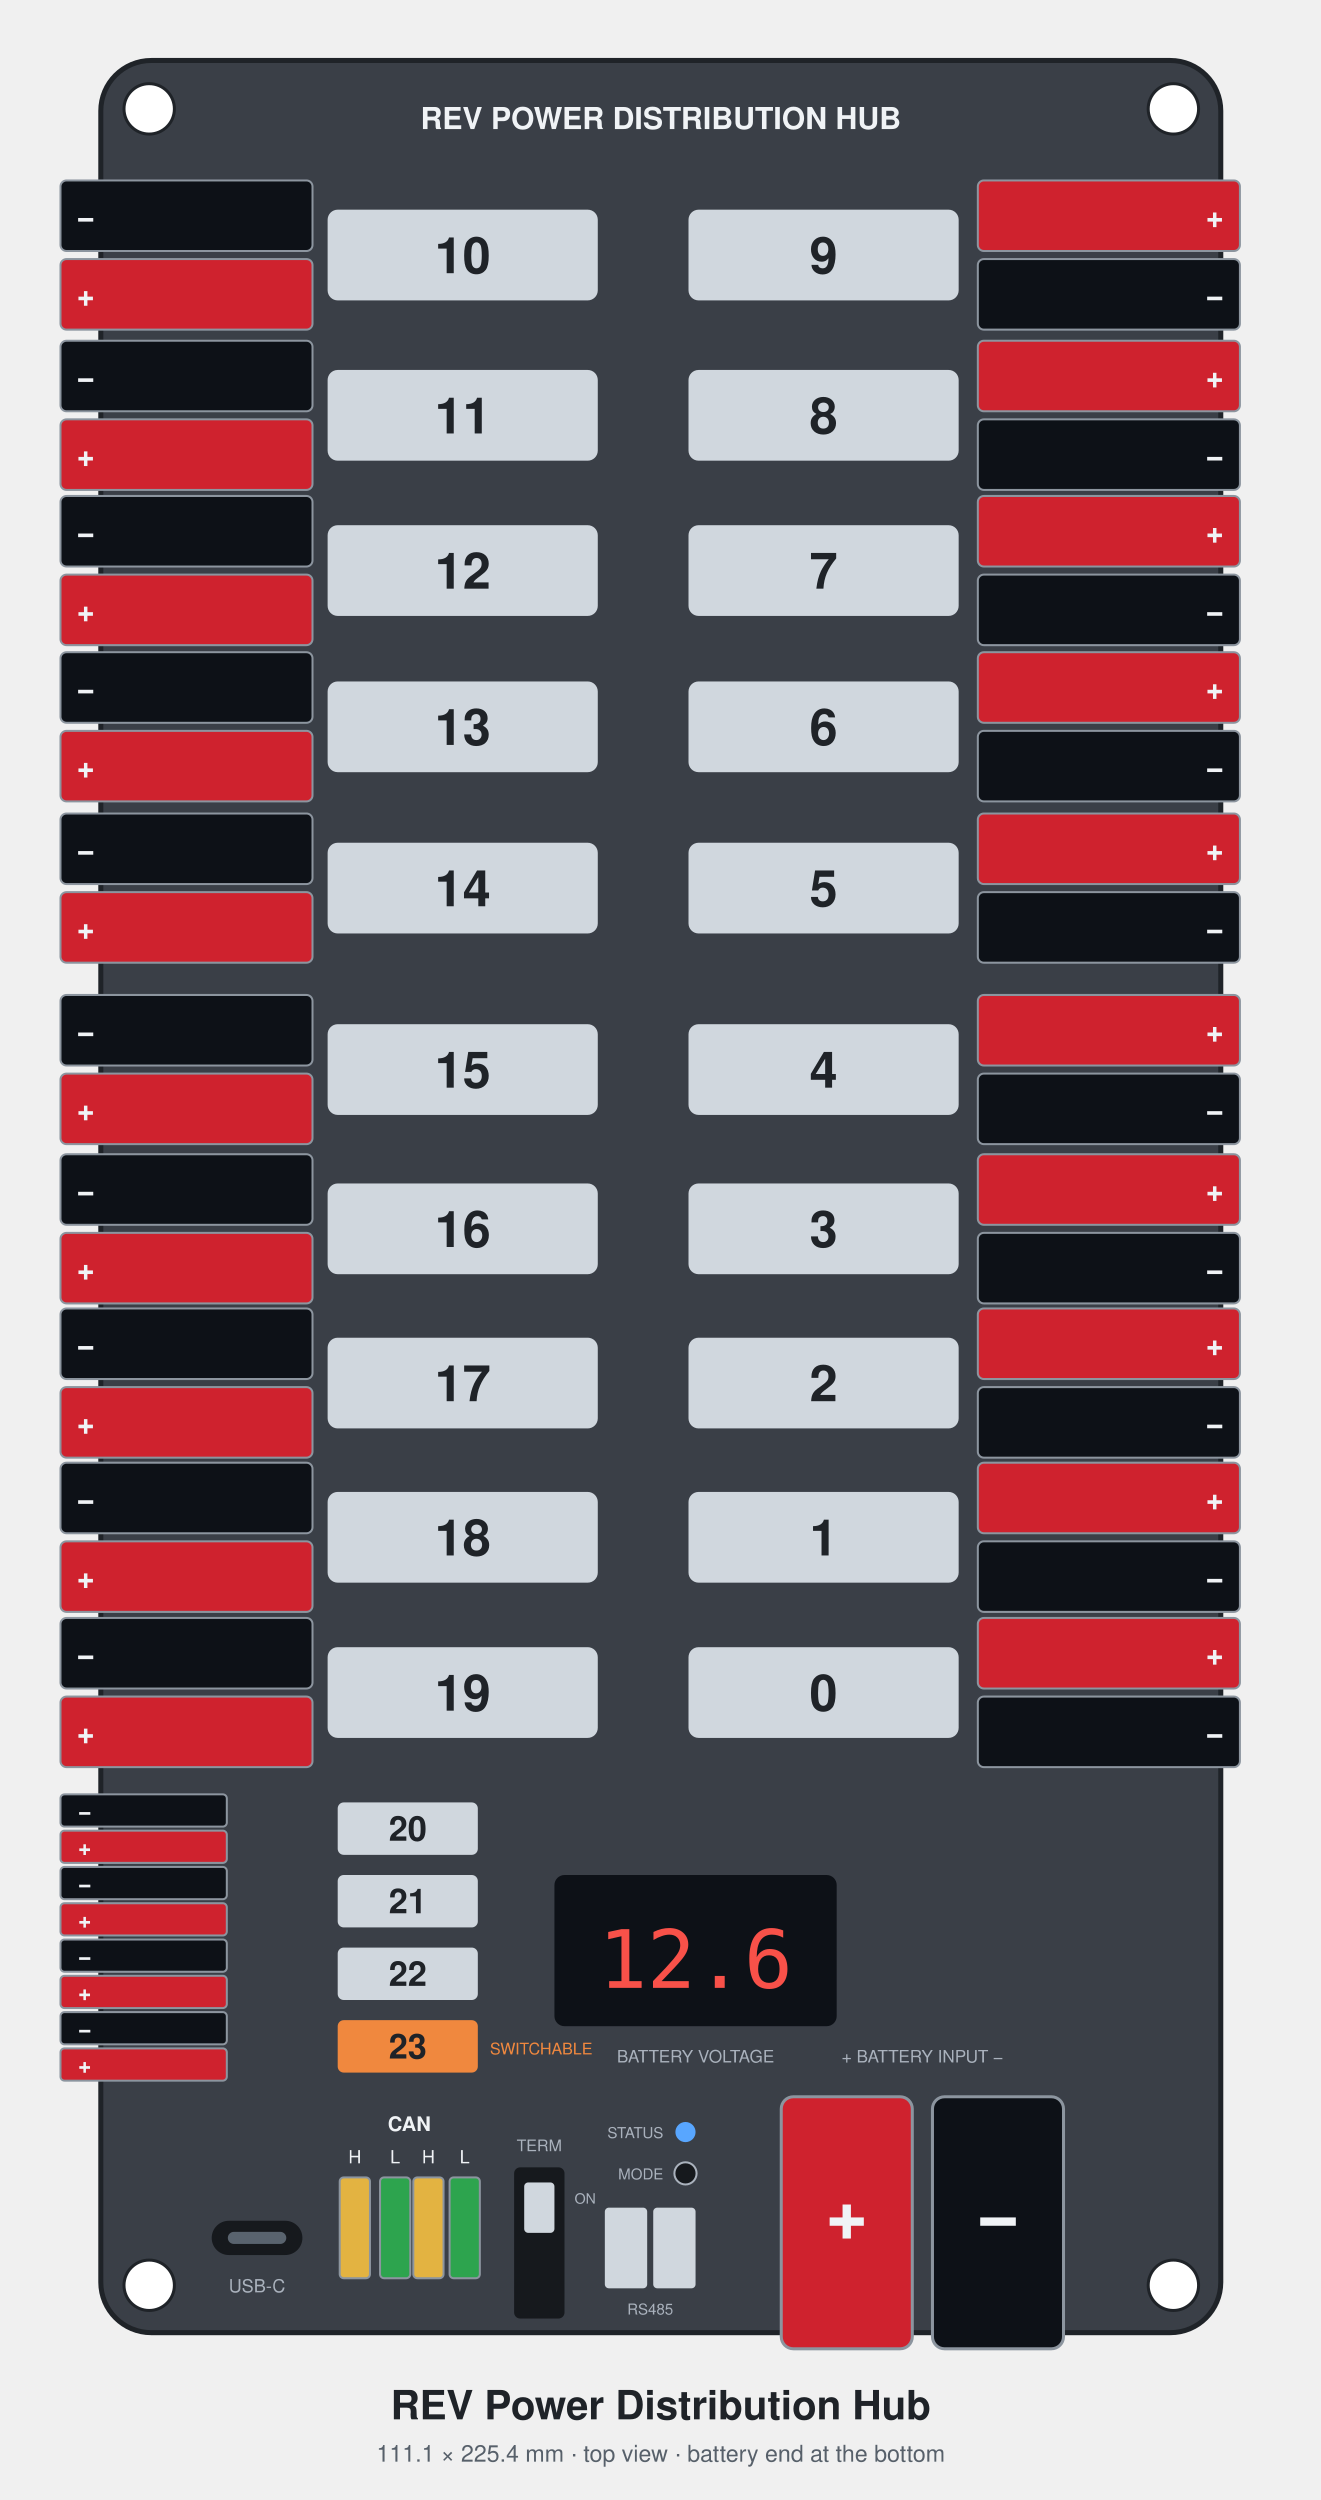
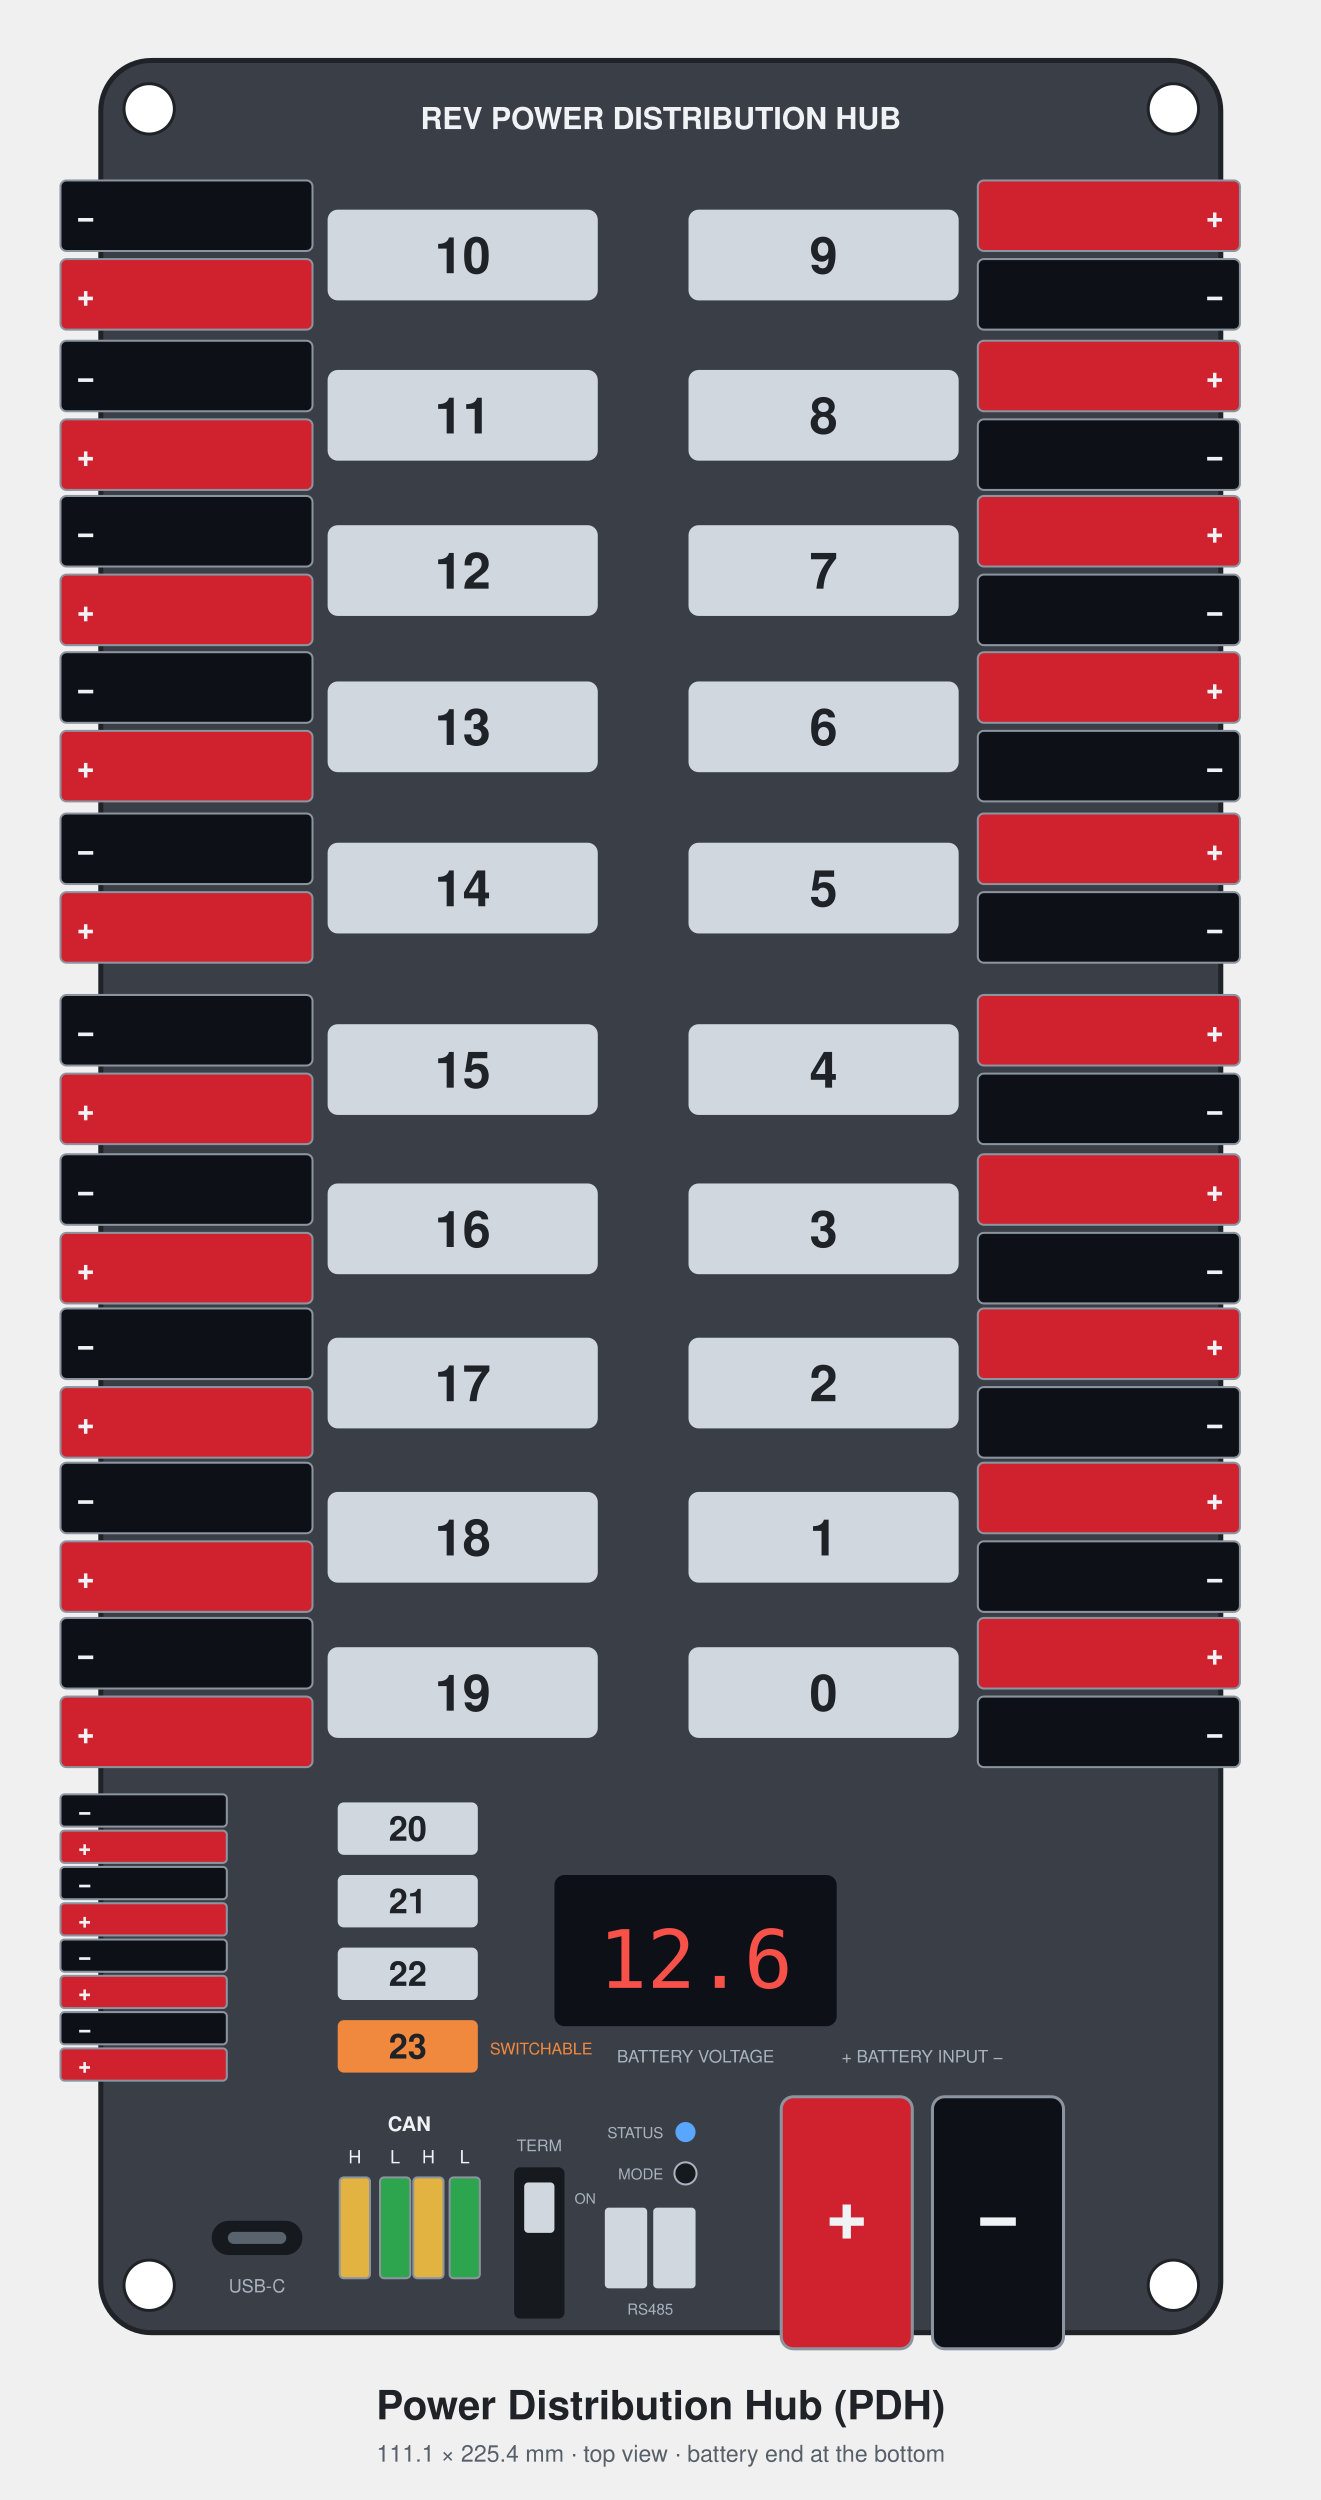
<svg xmlns="http://www.w3.org/2000/svg" viewBox="-10 -6 131 248" width="131mm" height="248mm" font-family="Helvetica, Arial, sans-serif">
  <rect x="0" y="0" width="111.1" height="225.4" rx="5" fill="#3a3f47" stroke="#1f2328" stroke-width="0.5" />
  <circle cx="4.8" cy="4.8" r="2.5" fill="#ffffff" stroke="#1f2328" stroke-width="0.3" />
  <circle cx="106.4" cy="4.8" r="2.5" fill="#ffffff" stroke="#1f2328" stroke-width="0.3" />
  <circle cx="4.8" cy="220.7" r="2.5" fill="#ffffff" stroke="#1f2328" stroke-width="0.3" />
  <circle cx="106.4" cy="220.7" r="2.5" fill="#ffffff" stroke="#1f2328" stroke-width="0.3" />
  <text x="55.55" y="6.8" font-size="3" fill="#f0f3f6" text-anchor="middle" font-weight="bold">REV POWER DISTRIBUTION HUB</text>
  <rect x="87" y="11.9" width="26" height="7" rx="0.6" fill="#cf222e" stroke="#8c959f" stroke-width="0.2" />
  <text x="110.5" y="16.5" font-size="3" fill="#f0f3f6" text-anchor="middle" font-weight="bold">+</text>
  <rect x="87" y="19.7" width="26" height="7" rx="0.6" fill="#0d1117" stroke="#8c959f" stroke-width="0.2" />
  <text x="110.5" y="24.3" font-size="3" fill="#f0f3f6" text-anchor="middle" font-weight="bold">−</text>
  <rect x="-4" y="11.9" width="25" height="7" rx="0.6" fill="#0d1117" stroke="#8c959f" stroke-width="0.2" />
  <text x="-1.5" y="16.5" font-size="3" fill="#f0f3f6" text-anchor="middle" font-weight="bold">−</text>
  <rect x="-4" y="19.7" width="25" height="7" rx="0.6" fill="#cf222e" stroke="#8c959f" stroke-width="0.2" />
  <text x="-1.5" y="24.3" font-size="3" fill="#f0f3f6" text-anchor="middle" font-weight="bold">+</text>
  <rect x="58.3" y="14.8" width="26.8" height="9" rx="1" fill="#d0d7de" />
  <text x="71.7" y="21.1" font-size="5" fill="#1f2328" text-anchor="middle" font-weight="bold">9</text>
  <rect x="22.5" y="14.8" width="26.8" height="9" rx="1" fill="#d0d7de" />
  <text x="35.9" y="21.1" font-size="5" fill="#1f2328" text-anchor="middle" font-weight="bold">10</text>
  <rect x="87" y="27.8" width="26" height="7" rx="0.6" fill="#cf222e" stroke="#8c959f" stroke-width="0.2" />
  <text x="110.5" y="32.4" font-size="3" fill="#f0f3f6" text-anchor="middle" font-weight="bold">+</text>
  <rect x="87" y="35.6" width="26" height="7" rx="0.6" fill="#0d1117" stroke="#8c959f" stroke-width="0.2" />
  <text x="110.5" y="40.2" font-size="3" fill="#f0f3f6" text-anchor="middle" font-weight="bold">−</text>
  <rect x="-4" y="27.8" width="25" height="7" rx="0.6" fill="#0d1117" stroke="#8c959f" stroke-width="0.2" />
  <text x="-1.5" y="32.4" font-size="3" fill="#f0f3f6" text-anchor="middle" font-weight="bold">−</text>
  <rect x="-4" y="35.6" width="25" height="7" rx="0.6" fill="#cf222e" stroke="#8c959f" stroke-width="0.2" />
  <text x="-1.5" y="40.2" font-size="3" fill="#f0f3f6" text-anchor="middle" font-weight="bold">+</text>
  <rect x="58.3" y="30.7" width="26.8" height="9" rx="1" fill="#d0d7de" />
  <text x="71.7" y="37" font-size="5" fill="#1f2328" text-anchor="middle" font-weight="bold">8</text>
  <rect x="22.5" y="30.7" width="26.8" height="9" rx="1" fill="#d0d7de" />
  <text x="35.9" y="37" font-size="5" fill="#1f2328" text-anchor="middle" font-weight="bold">11</text>
  <rect x="87" y="43.2" width="26" height="7" rx="0.6" fill="#cf222e" stroke="#8c959f" stroke-width="0.2" />
  <text x="110.5" y="47.8" font-size="3" fill="#f0f3f6" text-anchor="middle" font-weight="bold">+</text>
  <rect x="87" y="51" width="26" height="7" rx="0.6" fill="#0d1117" stroke="#8c959f" stroke-width="0.2" />
  <text x="110.5" y="55.6" font-size="3" fill="#f0f3f6" text-anchor="middle" font-weight="bold">−</text>
  <rect x="-4" y="43.2" width="25" height="7" rx="0.6" fill="#0d1117" stroke="#8c959f" stroke-width="0.2" />
  <text x="-1.5" y="47.8" font-size="3" fill="#f0f3f6" text-anchor="middle" font-weight="bold">−</text>
  <rect x="-4" y="51" width="25" height="7" rx="0.6" fill="#cf222e" stroke="#8c959f" stroke-width="0.2" />
  <text x="-1.5" y="55.6" font-size="3" fill="#f0f3f6" text-anchor="middle" font-weight="bold">+</text>
  <rect x="58.3" y="46.1" width="26.8" height="9" rx="1" fill="#d0d7de" />
  <text x="71.7" y="52.4" font-size="5" fill="#1f2328" text-anchor="middle" font-weight="bold">7</text>
  <rect x="22.5" y="46.1" width="26.8" height="9" rx="1" fill="#d0d7de" />
  <text x="35.9" y="52.4" font-size="5" fill="#1f2328" text-anchor="middle" font-weight="bold">12</text>
  <rect x="87" y="58.7" width="26" height="7" rx="0.6" fill="#cf222e" stroke="#8c959f" stroke-width="0.2" />
  <text x="110.5" y="63.3" font-size="3" fill="#f0f3f6" text-anchor="middle" font-weight="bold">+</text>
  <rect x="87" y="66.5" width="26" height="7" rx="0.6" fill="#0d1117" stroke="#8c959f" stroke-width="0.2" />
  <text x="110.5" y="71.1" font-size="3" fill="#f0f3f6" text-anchor="middle" font-weight="bold">−</text>
  <rect x="-4" y="58.7" width="25" height="7" rx="0.6" fill="#0d1117" stroke="#8c959f" stroke-width="0.2" />
  <text x="-1.5" y="63.3" font-size="3" fill="#f0f3f6" text-anchor="middle" font-weight="bold">−</text>
  <rect x="-4" y="66.5" width="25" height="7" rx="0.6" fill="#cf222e" stroke="#8c959f" stroke-width="0.2" />
  <text x="-1.5" y="71.1" font-size="3" fill="#f0f3f6" text-anchor="middle" font-weight="bold">+</text>
  <rect x="58.3" y="61.6" width="26.8" height="9" rx="1" fill="#d0d7de" />
  <text x="71.7" y="67.9" font-size="5" fill="#1f2328" text-anchor="middle" font-weight="bold">6</text>
  <rect x="22.5" y="61.6" width="26.8" height="9" rx="1" fill="#d0d7de" />
  <text x="35.9" y="67.9" font-size="5" fill="#1f2328" text-anchor="middle" font-weight="bold">13</text>
  <rect x="87" y="74.7" width="26" height="7" rx="0.6" fill="#cf222e" stroke="#8c959f" stroke-width="0.2" />
  <text x="110.5" y="79.3" font-size="3" fill="#f0f3f6" text-anchor="middle" font-weight="bold">+</text>
  <rect x="87" y="82.5" width="26" height="7" rx="0.6" fill="#0d1117" stroke="#8c959f" stroke-width="0.2" />
  <text x="110.5" y="87.1" font-size="3" fill="#f0f3f6" text-anchor="middle" font-weight="bold">−</text>
  <rect x="-4" y="74.7" width="25" height="7" rx="0.6" fill="#0d1117" stroke="#8c959f" stroke-width="0.2" />
  <text x="-1.5" y="79.3" font-size="3" fill="#f0f3f6" text-anchor="middle" font-weight="bold">−</text>
  <rect x="-4" y="82.5" width="25" height="7" rx="0.6" fill="#cf222e" stroke="#8c959f" stroke-width="0.2" />
  <text x="-1.5" y="87.1" font-size="3" fill="#f0f3f6" text-anchor="middle" font-weight="bold">+</text>
  <rect x="58.3" y="77.6" width="26.8" height="9" rx="1" fill="#d0d7de" />
  <text x="71.7" y="83.9" font-size="5" fill="#1f2328" text-anchor="middle" font-weight="bold">5</text>
  <rect x="22.5" y="77.6" width="26.8" height="9" rx="1" fill="#d0d7de" />
  <text x="35.9" y="83.9" font-size="5" fill="#1f2328" text-anchor="middle" font-weight="bold">14</text>
  <rect x="87" y="92.7" width="26" height="7" rx="0.6" fill="#cf222e" stroke="#8c959f" stroke-width="0.2" />
  <text x="110.5" y="97.3" font-size="3" fill="#f0f3f6" text-anchor="middle" font-weight="bold">+</text>
  <rect x="87" y="100.5" width="26" height="7" rx="0.6" fill="#0d1117" stroke="#8c959f" stroke-width="0.2" />
  <text x="110.5" y="105.1" font-size="3" fill="#f0f3f6" text-anchor="middle" font-weight="bold">−</text>
  <rect x="-4" y="92.7" width="25" height="7" rx="0.6" fill="#0d1117" stroke="#8c959f" stroke-width="0.2" />
  <text x="-1.5" y="97.3" font-size="3" fill="#f0f3f6" text-anchor="middle" font-weight="bold">−</text>
  <rect x="-4" y="100.5" width="25" height="7" rx="0.6" fill="#cf222e" stroke="#8c959f" stroke-width="0.2" />
  <text x="-1.5" y="105.1" font-size="3" fill="#f0f3f6" text-anchor="middle" font-weight="bold">+</text>
  <rect x="58.3" y="95.6" width="26.8" height="9" rx="1" fill="#d0d7de" />
  <text x="71.7" y="101.9" font-size="5" fill="#1f2328" text-anchor="middle" font-weight="bold">4</text>
  <rect x="22.5" y="95.6" width="26.8" height="9" rx="1" fill="#d0d7de" />
  <text x="35.9" y="101.9" font-size="5" fill="#1f2328" text-anchor="middle" font-weight="bold">15</text>
  <rect x="87" y="108.5" width="26" height="7" rx="0.6" fill="#cf222e" stroke="#8c959f" stroke-width="0.2" />
  <text x="110.5" y="113.1" font-size="3" fill="#f0f3f6" text-anchor="middle" font-weight="bold">+</text>
  <rect x="87" y="116.3" width="26" height="7" rx="0.6" fill="#0d1117" stroke="#8c959f" stroke-width="0.2" />
  <text x="110.5" y="120.9" font-size="3" fill="#f0f3f6" text-anchor="middle" font-weight="bold">−</text>
  <rect x="-4" y="108.5" width="25" height="7" rx="0.6" fill="#0d1117" stroke="#8c959f" stroke-width="0.2" />
  <text x="-1.5" y="113.1" font-size="3" fill="#f0f3f6" text-anchor="middle" font-weight="bold">−</text>
  <rect x="-4" y="116.3" width="25" height="7" rx="0.6" fill="#cf222e" stroke="#8c959f" stroke-width="0.2" />
  <text x="-1.5" y="120.9" font-size="3" fill="#f0f3f6" text-anchor="middle" font-weight="bold">+</text>
  <rect x="58.3" y="111.4" width="26.8" height="9" rx="1" fill="#d0d7de" />
  <text x="71.7" y="117.7" font-size="5" fill="#1f2328" text-anchor="middle" font-weight="bold">3</text>
  <rect x="22.5" y="111.4" width="26.8" height="9" rx="1" fill="#d0d7de" />
  <text x="35.9" y="117.7" font-size="5" fill="#1f2328" text-anchor="middle" font-weight="bold">16</text>
  <rect x="87" y="123.8" width="26" height="7" rx="0.6" fill="#cf222e" stroke="#8c959f" stroke-width="0.2" />
  <text x="110.5" y="128.4" font-size="3" fill="#f0f3f6" text-anchor="middle" font-weight="bold">+</text>
  <rect x="87" y="131.6" width="26" height="7" rx="0.6" fill="#0d1117" stroke="#8c959f" stroke-width="0.2" />
  <text x="110.5" y="136.2" font-size="3" fill="#f0f3f6" text-anchor="middle" font-weight="bold">−</text>
  <rect x="-4" y="123.8" width="25" height="7" rx="0.6" fill="#0d1117" stroke="#8c959f" stroke-width="0.2" />
  <text x="-1.5" y="128.4" font-size="3" fill="#f0f3f6" text-anchor="middle" font-weight="bold">−</text>
  <rect x="-4" y="131.6" width="25" height="7" rx="0.6" fill="#cf222e" stroke="#8c959f" stroke-width="0.2" />
  <text x="-1.5" y="136.2" font-size="3" fill="#f0f3f6" text-anchor="middle" font-weight="bold">+</text>
  <rect x="58.3" y="126.7" width="26.8" height="9" rx="1" fill="#d0d7de" />
  <text x="71.7" y="133" font-size="5" fill="#1f2328" text-anchor="middle" font-weight="bold">2</text>
  <rect x="22.5" y="126.7" width="26.8" height="9" rx="1" fill="#d0d7de" />
  <text x="35.9" y="133" font-size="5" fill="#1f2328" text-anchor="middle" font-weight="bold">17</text>
  <rect x="87" y="139.1" width="26" height="7" rx="0.6" fill="#cf222e" stroke="#8c959f" stroke-width="0.2" />
  <text x="110.5" y="143.7" font-size="3" fill="#f0f3f6" text-anchor="middle" font-weight="bold">+</text>
  <rect x="87" y="146.9" width="26" height="7" rx="0.6" fill="#0d1117" stroke="#8c959f" stroke-width="0.2" />
  <text x="110.5" y="151.5" font-size="3" fill="#f0f3f6" text-anchor="middle" font-weight="bold">−</text>
  <rect x="-4" y="139.1" width="25" height="7" rx="0.6" fill="#0d1117" stroke="#8c959f" stroke-width="0.2" />
  <text x="-1.5" y="143.7" font-size="3" fill="#f0f3f6" text-anchor="middle" font-weight="bold">−</text>
  <rect x="-4" y="146.9" width="25" height="7" rx="0.6" fill="#cf222e" stroke="#8c959f" stroke-width="0.2" />
  <text x="-1.5" y="151.5" font-size="3" fill="#f0f3f6" text-anchor="middle" font-weight="bold">+</text>
  <rect x="58.3" y="142" width="26.8" height="9" rx="1" fill="#d0d7de" />
  <text x="71.7" y="148.3" font-size="5" fill="#1f2328" text-anchor="middle" font-weight="bold">1</text>
  <rect x="22.5" y="142" width="26.8" height="9" rx="1" fill="#d0d7de" />
  <text x="35.9" y="148.3" font-size="5" fill="#1f2328" text-anchor="middle" font-weight="bold">18</text>
  <rect x="87" y="154.5" width="26" height="7" rx="0.6" fill="#cf222e" stroke="#8c959f" stroke-width="0.2" />
  <text x="110.5" y="159.1" font-size="3" fill="#f0f3f6" text-anchor="middle" font-weight="bold">+</text>
  <rect x="87" y="162.3" width="26" height="7" rx="0.6" fill="#0d1117" stroke="#8c959f" stroke-width="0.2" />
  <text x="110.5" y="166.9" font-size="3" fill="#f0f3f6" text-anchor="middle" font-weight="bold">−</text>
  <rect x="-4" y="154.5" width="25" height="7" rx="0.6" fill="#0d1117" stroke="#8c959f" stroke-width="0.2" />
  <text x="-1.5" y="159.1" font-size="3" fill="#f0f3f6" text-anchor="middle" font-weight="bold">−</text>
  <rect x="-4" y="162.3" width="25" height="7" rx="0.6" fill="#cf222e" stroke="#8c959f" stroke-width="0.2" />
  <text x="-1.5" y="166.9" font-size="3" fill="#f0f3f6" text-anchor="middle" font-weight="bold">+</text>
  <rect x="58.3" y="157.4" width="26.8" height="9" rx="1" fill="#d0d7de" />
  <text x="71.7" y="163.7" font-size="5" fill="#1f2328" text-anchor="middle" font-weight="bold">0</text>
  <rect x="22.5" y="157.4" width="26.8" height="9" rx="1" fill="#d0d7de" />
  <text x="35.9" y="163.7" font-size="5" fill="#1f2328" text-anchor="middle" font-weight="bold">19</text>
  <rect x="-4" y="172" width="16.5" height="3.2" rx="0.4" fill="#0d1117" stroke="#8c959f" stroke-width="0.2" />
  <rect x="-4" y="175.6" width="16.5" height="3.2" rx="0.4" fill="#cf222e" stroke="#8c959f" stroke-width="0.2" />
  <text x="-1.6" y="174.4" font-size="2.2" fill="#f0f3f6" text-anchor="middle" font-weight="bold">−</text>
  <text x="-1.6" y="178" font-size="2.2" fill="#f0f3f6" text-anchor="middle" font-weight="bold">+</text>
  <rect x="23.5" y="172.8" width="13.9" height="5.2" rx="0.6" fill="#d0d7de" />
  <text x="30.45" y="176.6" font-size="3.4" fill="#1f2328" text-anchor="middle" font-weight="bold">20</text>
  <rect x="-4" y="179.2" width="16.5" height="3.2" rx="0.4" fill="#0d1117" stroke="#8c959f" stroke-width="0.2" />
  <rect x="-4" y="182.8" width="16.5" height="3.2" rx="0.4" fill="#cf222e" stroke="#8c959f" stroke-width="0.2" />
  <text x="-1.6" y="181.6" font-size="2.2" fill="#f0f3f6" text-anchor="middle" font-weight="bold">−</text>
  <text x="-1.6" y="185.2" font-size="2.2" fill="#f0f3f6" text-anchor="middle" font-weight="bold">+</text>
  <rect x="23.5" y="180" width="13.9" height="5.2" rx="0.6" fill="#d0d7de" />
  <text x="30.45" y="183.8" font-size="3.4" fill="#1f2328" text-anchor="middle" font-weight="bold">21</text>
  <rect x="-4" y="186.4" width="16.5" height="3.2" rx="0.4" fill="#0d1117" stroke="#8c959f" stroke-width="0.2" />
  <rect x="-4" y="190" width="16.5" height="3.2" rx="0.4" fill="#cf222e" stroke="#8c959f" stroke-width="0.2" />
  <text x="-1.6" y="188.8" font-size="2.2" fill="#f0f3f6" text-anchor="middle" font-weight="bold">−</text>
  <text x="-1.6" y="192.4" font-size="2.2" fill="#f0f3f6" text-anchor="middle" font-weight="bold">+</text>
  <rect x="23.5" y="187.2" width="13.9" height="5.2" rx="0.6" fill="#d0d7de" />
  <text x="30.45" y="191" font-size="3.4" fill="#1f2328" text-anchor="middle" font-weight="bold">22</text>
  <rect x="-4" y="193.6" width="16.5" height="3.2" rx="0.4" fill="#0d1117" stroke="#8c959f" stroke-width="0.2" />
  <rect x="-4" y="197.2" width="16.5" height="3.2" rx="0.4" fill="#cf222e" stroke="#8c959f" stroke-width="0.2" />
  <text x="-1.6" y="196" font-size="2.2" fill="#f0f3f6" text-anchor="middle" font-weight="bold">−</text>
  <text x="-1.6" y="199.6" font-size="2.2" fill="#f0f3f6" text-anchor="middle" font-weight="bold">+</text>
  <rect x="23.5" y="194.4" width="13.9" height="5.2" rx="0.6" fill="#f0883e" />
  <text x="30.45" y="198.2" font-size="3.4" fill="#1f2328" text-anchor="middle" font-weight="bold">23</text>
  <text x="38.6" y="197.8" font-size="1.6" fill="#f0883e" text-anchor="start">SWITCHABLE</text>
  <rect x="45" y="180" width="28" height="15" rx="1" fill="#0d1117" />
  <text x="59" y="191.2" font-size="8" fill="#f85149" text-anchor="middle" font-family="Menlo, Consolas, monospace">12.6</text>
  <text x="59" y="198.6" font-size="1.7" fill="#aab2bd" text-anchor="middle">BATTERY VOLTAGE</text>
  <text x="81.5" y="198.6" font-size="1.7" fill="#aab2bd" text-anchor="middle">+  BATTERY INPUT  −</text>
  <rect x="67.5" y="202" width="13" height="25" rx="1.2" fill="#cf222e" stroke="#8c959f" stroke-width="0.3" />
  <rect x="82.5" y="202" width="13" height="25" rx="1.2" fill="#0d1117" stroke="#8c959f" stroke-width="0.3" />
  <text x="74" y="216" font-size="7" fill="#f0f3f6" text-anchor="middle" font-weight="bold">+</text>
  <text x="89" y="216" font-size="7" fill="#f0f3f6" text-anchor="middle" font-weight="bold">−</text>
  <rect x="11" y="214.3" width="9" height="3.4" rx="1.7" fill="#16191d" />
  <rect x="12.6" y="215.4" width="5.8" height="1.2" rx="0.6" fill="#59636e" />
  <text x="15.5" y="221.4" font-size="1.8" fill="#aab2bd" text-anchor="middle">USB-C</text>
  <text x="30.6" y="205.4" font-size="2" fill="#f0f3f6" text-anchor="middle" font-weight="bold">CAN</text>
  <rect x="23.7" y="210" width="3" height="10" rx="0.4" fill="#e3b341" stroke="#8c959f" stroke-width="0.2" />
  <text x="25.2" y="208.6" font-size="1.8" fill="#f0f3f6" text-anchor="middle">H</text>
  <rect x="27.7" y="210" width="3" height="10" rx="0.4" fill="#2da44e" stroke="#8c959f" stroke-width="0.2" />
  <text x="29.2" y="208.6" font-size="1.8" fill="#f0f3f6" text-anchor="middle">L</text>
  <rect x="31" y="210" width="3" height="10" rx="0.4" fill="#e3b341" stroke="#8c959f" stroke-width="0.2" />
  <text x="32.5" y="208.6" font-size="1.8" fill="#f0f3f6" text-anchor="middle">H</text>
  <rect x="34.6" y="210" width="3" height="10" rx="0.4" fill="#2da44e" stroke="#8c959f" stroke-width="0.2" />
  <text x="36.1" y="208.6" font-size="1.8" fill="#f0f3f6" text-anchor="middle">L</text>
  <rect x="41" y="209" width="5" height="15" rx="0.6" fill="#16191d" />
  <rect x="42" y="210.5" width="3" height="5" rx="0.4" fill="#d0d7de" />
  <text x="43.5" y="207.4" font-size="1.6" fill="#aab2bd" text-anchor="middle">TERM</text>
  <text x="47" y="212.6" font-size="1.4" fill="#aab2bd" text-anchor="start">ON</text>
  <circle cx="58" cy="205.5" r="1" fill="#58a6ff" />
  <text x="55.8" y="206.1" font-size="1.5" fill="#aab2bd" text-anchor="end">STATUS</text>
  <circle cx="58" cy="209.6" r="1.1" fill="#16191d" stroke="#aab2bd" stroke-width="0.2" />
  <text x="55.8" y="210.2" font-size="1.5" fill="#aab2bd" text-anchor="end">MODE</text>
  <rect x="50" y="213" width="4.2" height="8" rx="0.4" fill="#d0d7de" />
  <rect x="54.8" y="213" width="4.2" height="8" rx="0.4" fill="#d0d7de" />
  <text x="54.5" y="223.6" font-size="1.5" fill="#aab2bd" text-anchor="middle">RS485</text>
  <g class="caption">
-     <text x="55.55" y="234" font-size="4" fill="#1f2328" text-anchor="middle" font-weight="bold">REV Power Distribution Hub</text>
+     <text x="55.55" y="234" font-size="4" fill="#1f2328" text-anchor="middle" font-weight="bold">Power Distribution Hub (PDH)</text>
    <text x="55.55" y="238.2" font-size="2.3" fill="#57606a" text-anchor="middle">111.1 × 225.4 mm · top view · battery end at the bottom</text>
  </g>
  <g id="anchors">
    <circle class="anchor" id="anchor-ch9" data-kind="power" cx="113" cy="19.3" r="1" fill="none" />
    <circle class="anchor" id="anchor-ch10" data-kind="power" cx="-4" cy="19.3" r="1" fill="none" />
    <circle class="anchor" id="anchor-ch8" data-kind="power" cx="113" cy="35.2" r="1" fill="none" />
    <circle class="anchor" id="anchor-ch11" data-kind="power" cx="-4" cy="35.2" r="1" fill="none" />
    <circle class="anchor" id="anchor-ch7" data-kind="power" cx="113" cy="50.6" r="1" fill="none" />
    <circle class="anchor" id="anchor-ch12" data-kind="power" cx="-4" cy="50.6" r="1" fill="none" />
    <circle class="anchor" id="anchor-ch6" data-kind="power" cx="113" cy="66.1" r="1" fill="none" />
    <circle class="anchor" id="anchor-ch13" data-kind="power" cx="-4" cy="66.1" r="1" fill="none" />
    <circle class="anchor" id="anchor-ch5" data-kind="power" cx="113" cy="82.1" r="1" fill="none" />
    <circle class="anchor" id="anchor-ch14" data-kind="power" cx="-4" cy="82.1" r="1" fill="none" />
    <circle class="anchor" id="anchor-ch4" data-kind="power" cx="113" cy="100.1" r="1" fill="none" />
    <circle class="anchor" id="anchor-ch15" data-kind="power" cx="-4" cy="100.1" r="1" fill="none" />
    <circle class="anchor" id="anchor-ch3" data-kind="power" cx="113" cy="115.9" r="1" fill="none" />
    <circle class="anchor" id="anchor-ch16" data-kind="power" cx="-4" cy="115.9" r="1" fill="none" />
    <circle class="anchor" id="anchor-ch2" data-kind="power" cx="113" cy="131.2" r="1" fill="none" />
    <circle class="anchor" id="anchor-ch17" data-kind="power" cx="-4" cy="131.2" r="1" fill="none" />
    <circle class="anchor" id="anchor-ch1" data-kind="power" cx="113" cy="146.5" r="1" fill="none" />
    <circle class="anchor" id="anchor-ch18" data-kind="power" cx="-4" cy="146.5" r="1" fill="none" />
    <circle class="anchor" id="anchor-ch0" data-kind="power" cx="113" cy="161.9" r="1" fill="none" />
    <circle class="anchor" id="anchor-ch19" data-kind="power" cx="-4" cy="161.9" r="1" fill="none" />
    <circle class="anchor" id="anchor-ch20" data-kind="power" cx="-4" cy="175.4" r="1" fill="none" />
    <circle class="anchor" id="anchor-ch21" data-kind="power" cx="-4" cy="182.6" r="1" fill="none" />
    <circle class="anchor" id="anchor-ch22" data-kind="power" cx="-4" cy="189.8" r="1" fill="none" />
    <circle class="anchor" id="anchor-ch23" data-kind="power" cx="-4" cy="197" r="1" fill="none" />
    <circle class="anchor" id="anchor-batt_pos" data-kind="power" cx="74" cy="227" r="1" fill="none" />
    <circle class="anchor" id="anchor-batt_neg" data-kind="power" cx="89" cy="227" r="1" fill="none" />
    <circle class="anchor" id="anchor-usb" data-kind="usb" cx="15.5" cy="225.4" r="1" fill="none" />
    <circle class="anchor" id="anchor-can_a" data-kind="can" cx="27.2" cy="225.4" r="1" fill="none" />
    <circle class="anchor" id="anchor-can_b" data-kind="can" cx="34.3" cy="225.4" r="1" fill="none" />
  </g>
</svg>
